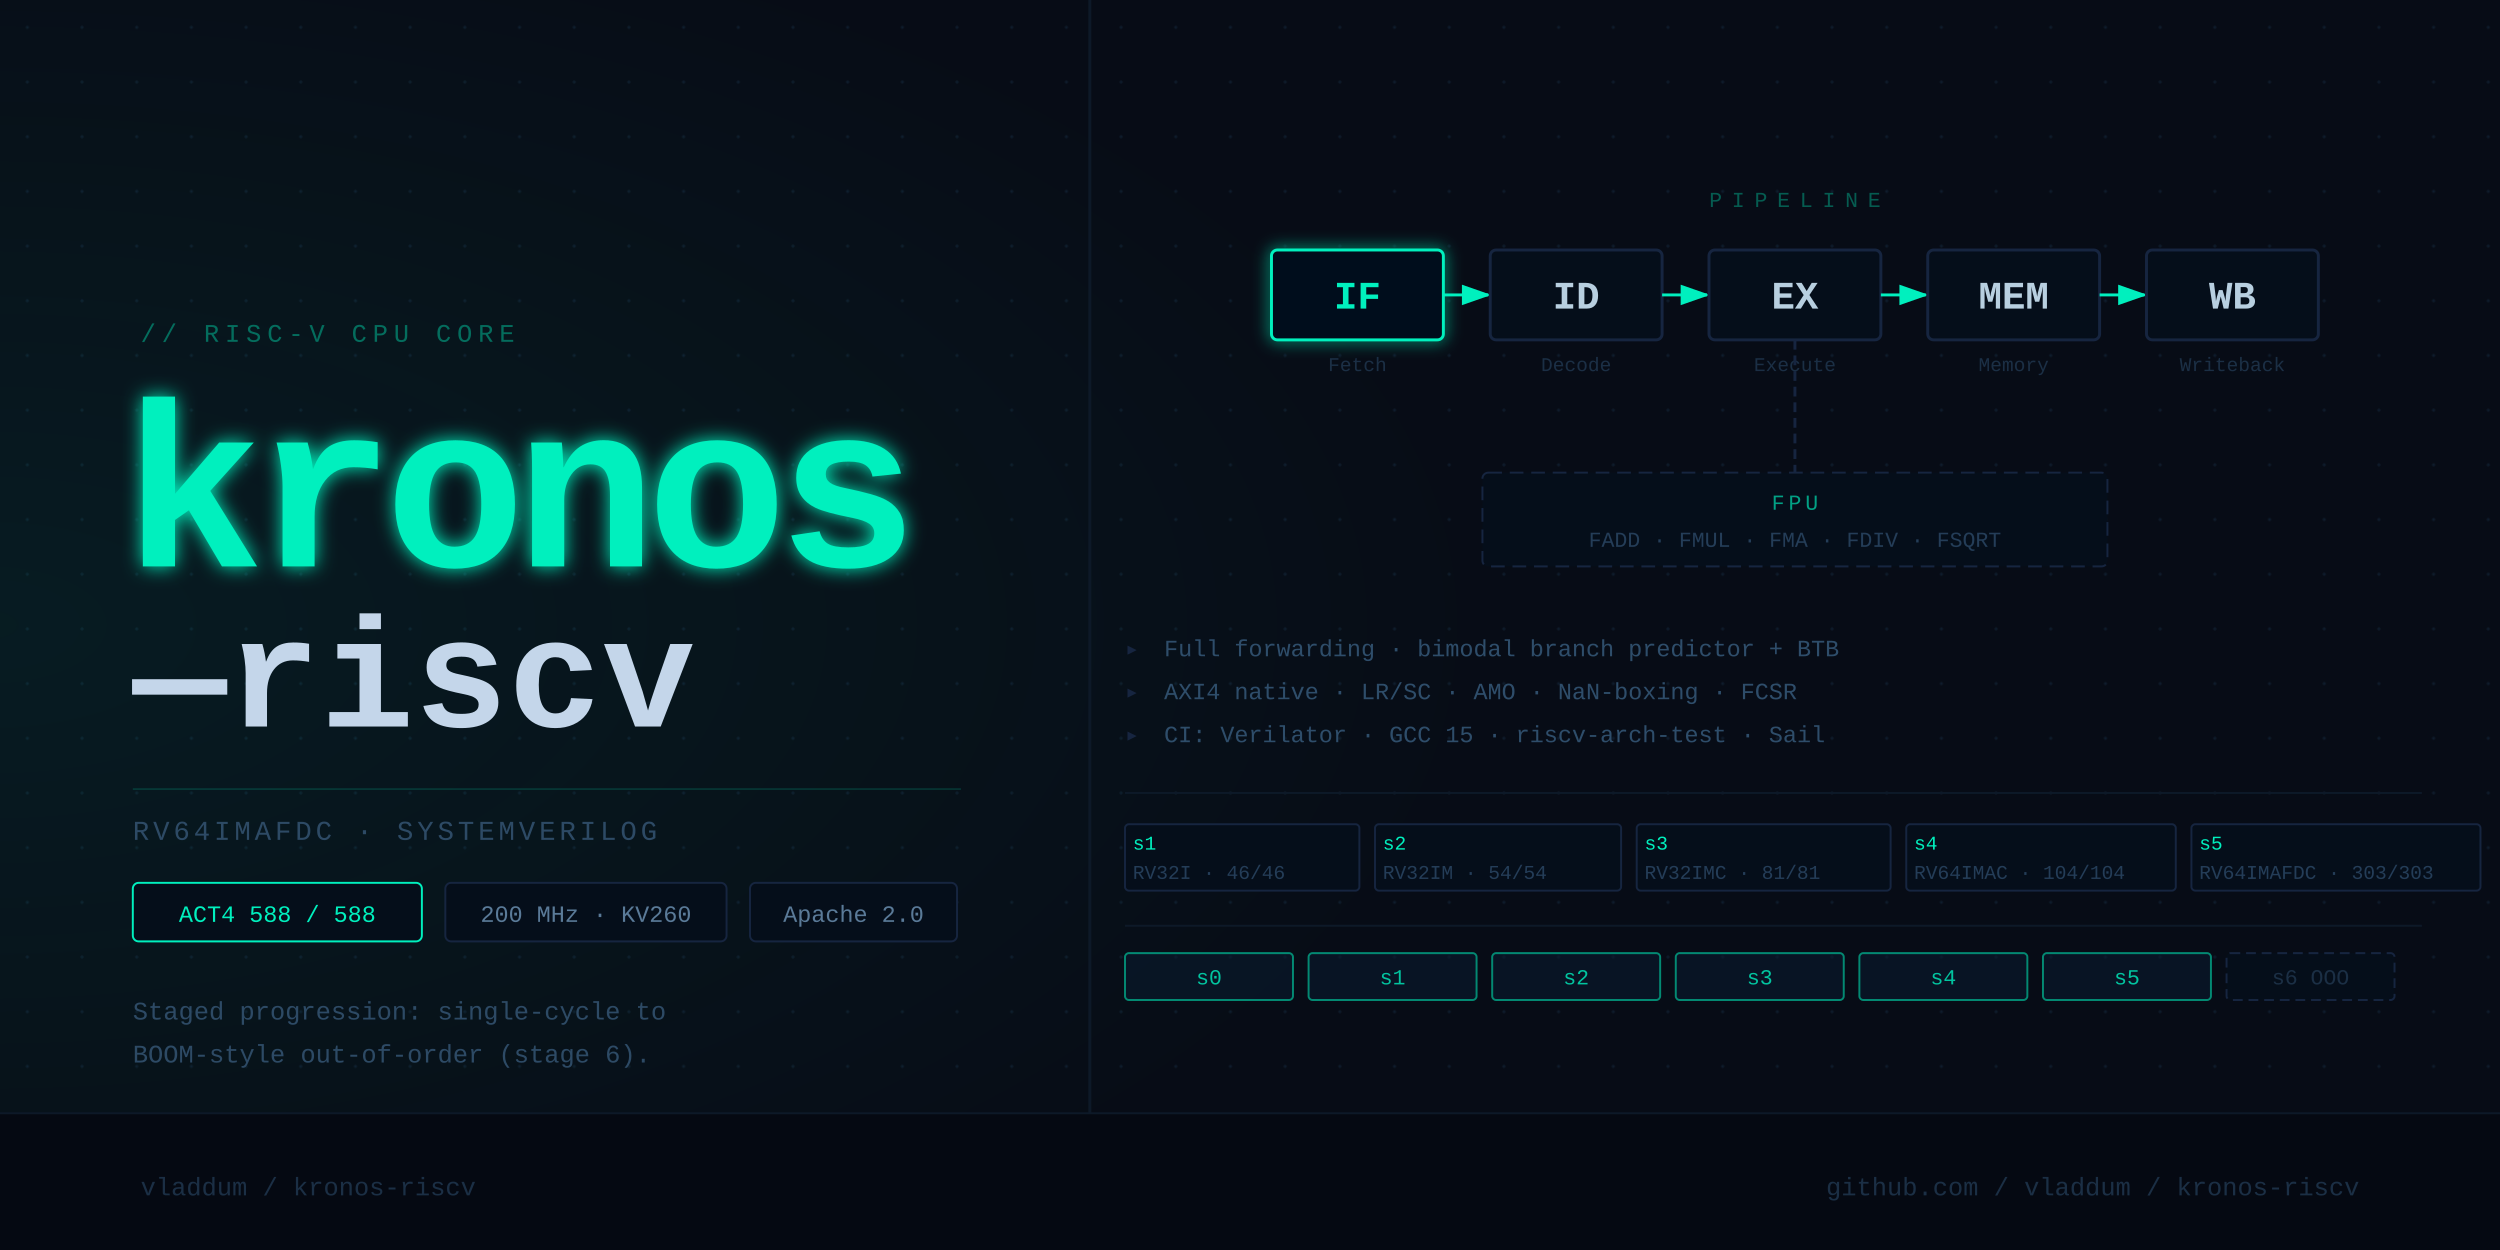
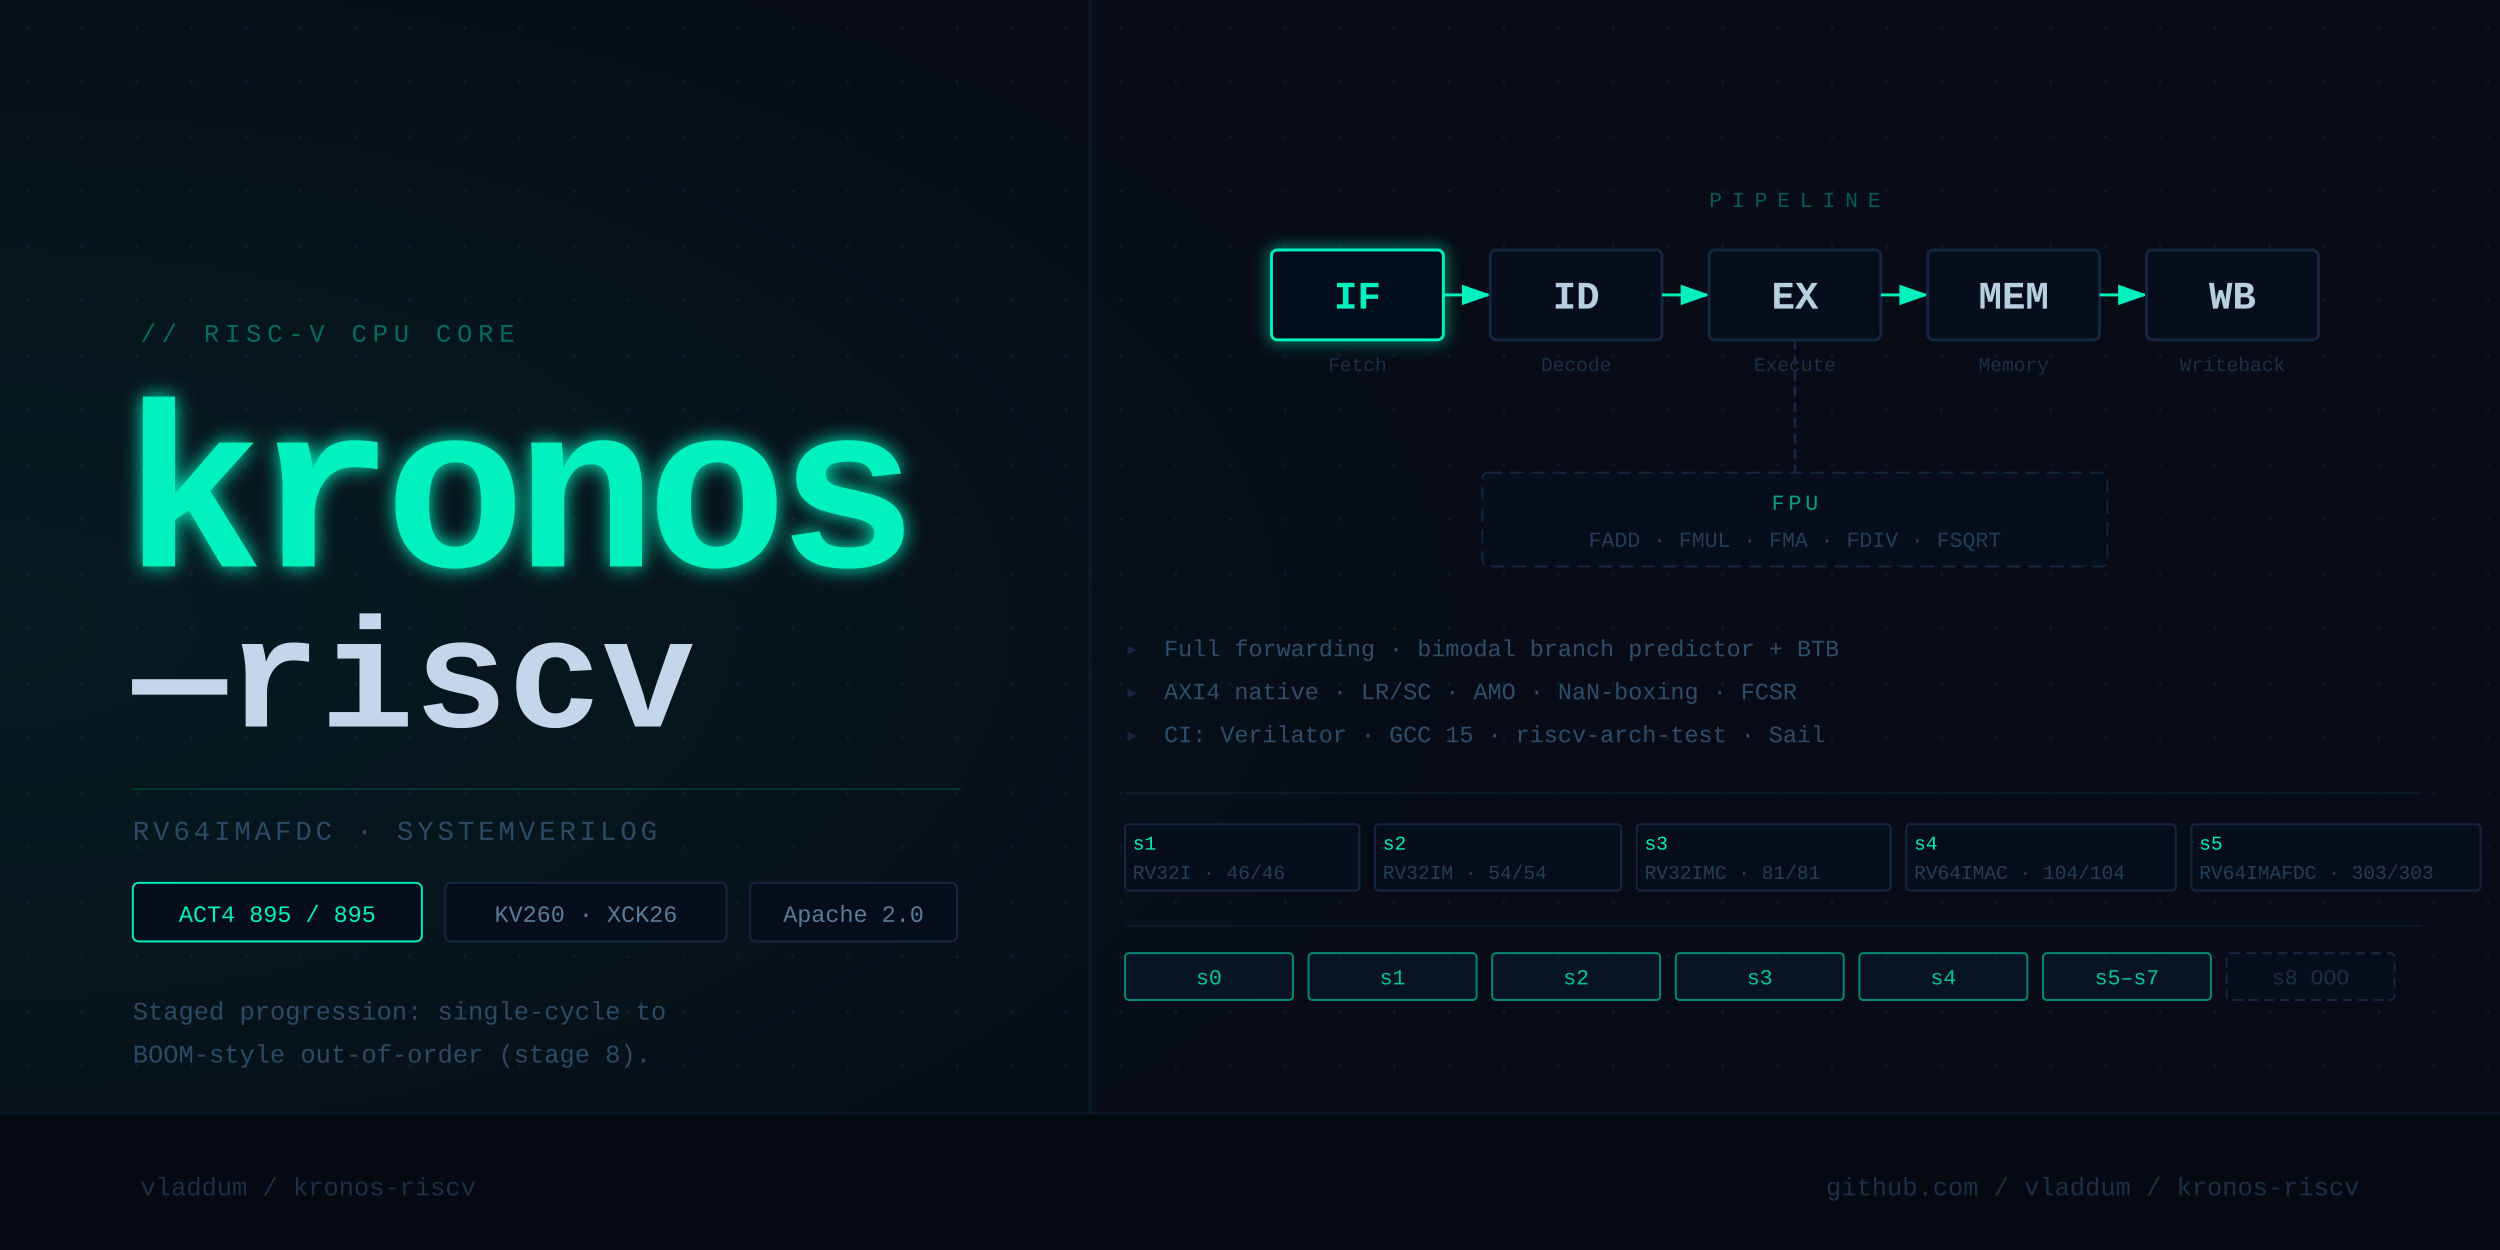
<svg xmlns="http://www.w3.org/2000/svg" viewBox="0 0 1280 640" width="1280" height="640">
  <defs>
    <pattern id="dots" width="28" height="28" patternUnits="userSpaceOnUse">
      <circle cx="14" cy="14" r="0.85" fill="#0d1928" />
    </pattern>
    <marker id="arr" viewBox="0 0 10 7" markerWidth="10" markerHeight="7" refX="9" refY="3.5" orient="auto">
      <polygon points="0,0 10,3.5 0,7" fill="#00f0be" />
    </marker>
    <filter id="tglow" x="-25%" y="-25%" width="150%" height="150%">
      <feGaussianBlur in="SourceGraphic" stdDeviation="5" result="b" />
      <feMerge>
        <feMergeNode in="b" />
        <feMergeNode in="SourceGraphic" />
      </feMerge>
    </filter>
    <filter id="boxglow" x="-40%" y="-40%" width="180%" height="180%">
      <feGaussianBlur in="SourceGraphic" stdDeviation="4" result="b" />
      <feMerge>
        <feMergeNode in="b" />
        <feMergeNode in="SourceGraphic" />
      </feMerge>
    </filter>
    <radialGradient id="gleft" cx="0" cy="0.5" r="0.6" gradientUnits="objectBoundingBox">
      <stop offset="0%" stop-color="#00f0be" stop-opacity="0.07" />
      <stop offset="100%" stop-color="#00f0be" stop-opacity="0" />
    </radialGradient>
  </defs>
  <rect width="1280" height="640" fill="#070c16" />
  <rect width="1280" height="640" fill="url(#dots)" />
  <rect width="1280" height="640" fill="url(#gleft)" />
  <line x1="558" y1="0" x2="558" y2="570" stroke="#0d1928" stroke-width="1.5" />
  <text x="72" y="175" font-family="'Courier New','Lucida Console',monospace" font-size="13" letter-spacing="3" fill="#00f0be" opacity="0.4">// RISC-V CPU CORE</text>
  <text x="63" y="290" font-family="'Courier New','Lucida Console',monospace" font-size="120" font-weight="700" letter-spacing="-5" fill="#00f0be" filter="url(#tglow)">kronos</text>
  <text x="68" y="372" font-family="'Courier New','Lucida Console',monospace" font-size="80" font-weight="700" fill="#c4d6ea">—riscv</text>
  <line x1="68" y1="404" x2="492" y2="404" stroke="#00f0be" stroke-width="0.75" opacity="0.18" />
  <text x="68" y="430" font-family="'Courier New',monospace" font-size="14" letter-spacing="2" fill="#2d4a65">RV64IMAFDС · SYSTEMVERILOG</text>
  <rect x="68" y="452" width="148" height="30" rx="3" fill="#050e1a" stroke="#00f0be" stroke-width="1" />
-   <text x="142" y="472" font-family="'Courier New',monospace" font-size="12" fill="#00f0be" text-anchor="middle">ACT4  588 / 588</text>
+   <text x="142" y="472" font-family="'Courier New',monospace" font-size="12" fill="#00f0be" text-anchor="middle">ACT4  895 / 895</text>
  <rect x="228" y="452" width="144" height="30" rx="3" fill="#050e1a" stroke="#162540" stroke-width="1" />
-   <text x="300" y="472" font-family="'Courier New',monospace" font-size="12" fill="#5a7a98" text-anchor="middle">200 MHz · KV260</text>
+   <text x="300" y="472" font-family="'Courier New',monospace" font-size="12" fill="#5a7a98" text-anchor="middle">KV260 · XCK26</text>
  <rect x="384" y="452" width="106" height="30" rx="3" fill="#050e1a" stroke="#162540" stroke-width="1" />
  <text x="437" y="472" font-family="'Courier New',monospace" font-size="12" fill="#5a7a98" text-anchor="middle">Apache 2.0</text>
  <text x="68" y="522" font-family="'Courier New',monospace" font-size="13" fill="#2d4a65">Staged progression: single-cycle to</text>
-   <text x="68" y="544" font-family="'Courier New',monospace" font-size="13" fill="#2d4a65">BOOM-style out-of-order (stage 6).</text>
+   <text x="68" y="544" font-family="'Courier New',monospace" font-size="13" fill="#2d4a65">BOOM-style out-of-order (stage 8).</text>
  <text x="919" y="106" font-family="'Courier New',monospace" font-size="11" letter-spacing="5" fill="#00f0be" text-anchor="middle" opacity="0.35">PIPELINE</text>
  <rect x="651" y="128" width="88" height="46" rx="3" fill="#050e1a" stroke="#00f0be" stroke-width="1.5" filter="url(#boxglow)" />
  <text x="695" y="158" font-family="'Courier New',monospace" font-size="20" font-weight="700" fill="#00f0be" text-anchor="middle">IF</text>
  <line x1="739" y1="151" x2="762" y2="151" stroke="#00f0be" stroke-width="1.5" marker-end="url(#arr)" />
  <rect x="763" y="128" width="88" height="46" rx="3" fill="#050e1a" stroke="#162540" stroke-width="1.5" />
  <text x="807" y="158" font-family="'Courier New',monospace" font-size="20" font-weight="700" fill="#b8cfe0" text-anchor="middle">ID</text>
  <line x1="851" y1="151" x2="874" y2="151" stroke="#00f0be" stroke-width="1.5" marker-end="url(#arr)" />
  <rect x="875" y="128" width="88" height="46" rx="3" fill="#050e1a" stroke="#162540" stroke-width="1.5" />
  <text x="919" y="158" font-family="'Courier New',monospace" font-size="20" font-weight="700" fill="#b8cfe0" text-anchor="middle">EX</text>
  <line x1="963" y1="151" x2="986" y2="151" stroke="#00f0be" stroke-width="1.5" marker-end="url(#arr)" />
  <rect x="987" y="128" width="88" height="46" rx="3" fill="#050e1a" stroke="#162540" stroke-width="1.5" />
  <text x="1031" y="158" font-family="'Courier New',monospace" font-size="20" font-weight="700" fill="#b8cfe0" text-anchor="middle">MEM</text>
  <line x1="1075" y1="151" x2="1098" y2="151" stroke="#00f0be" stroke-width="1.5" marker-end="url(#arr)" />
  <rect x="1099" y="128" width="88" height="46" rx="3" fill="#050e1a" stroke="#162540" stroke-width="1.5" />
  <text x="1143" y="158" font-family="'Courier New',monospace" font-size="20" font-weight="700" fill="#b8cfe0" text-anchor="middle">WB</text>
  <text x="695" y="190" font-family="'Courier New',monospace" font-size="10" fill="#1b2f45" text-anchor="middle">Fetch</text>
  <text x="807" y="190" font-family="'Courier New',monospace" font-size="10" fill="#1b2f45" text-anchor="middle">Decode</text>
  <text x="919" y="190" font-family="'Courier New',monospace" font-size="10" fill="#1b2f45" text-anchor="middle">Execute</text>
  <text x="1031" y="190" font-family="'Courier New',monospace" font-size="10" fill="#1b2f45" text-anchor="middle">Memory</text>
  <text x="1143" y="190" font-family="'Courier New',monospace" font-size="10" fill="#1b2f45" text-anchor="middle">Writeback</text>
  <line x1="919" y1="174" x2="919" y2="242" stroke="#162540" stroke-width="1.5" stroke-dasharray="5,3" />
  <rect x="759" y="242" width="320" height="48" rx="3" fill="#050e1a" stroke="#162540" stroke-width="1" stroke-dasharray="7,4" />
  <text x="919" y="261" font-family="'Courier New',monospace" font-size="11" letter-spacing="2" fill="#00f0be" text-anchor="middle" opacity="0.65">FPU</text>
  <text x="919" y="280" font-family="'Courier New',monospace" font-size="11" fill="#243d58" text-anchor="middle">FADD · FMUL · FMA · FDIV · FSQRT</text>
  <text x="576" y="336" font-family="'Courier New',monospace" font-size="12" fill="#162540">▸</text>
  <text x="596" y="336" font-family="'Courier New',monospace" font-size="12" fill="#2e4d6a">Full forwarding · bimodal branch predictor + BTB</text>
  <text x="576" y="358" font-family="'Courier New',monospace" font-size="12" fill="#162540">▸</text>
  <text x="596" y="358" font-family="'Courier New',monospace" font-size="12" fill="#2e4d6a">AXI4 native · LR/SC · AMO · NaN-boxing · FCSR</text>
  <text x="576" y="380" font-family="'Courier New',monospace" font-size="12" fill="#162540">▸</text>
  <text x="596" y="380" font-family="'Courier New',monospace" font-size="12" fill="#2e4d6a">CI: Verilator · GCC 15 · riscv-arch-test · Sail</text>
  <line x1="576" y1="406" x2="1240" y2="406" stroke="#0d1928" stroke-width="1" />
  <rect x="576" y="422" width="120" height="34" rx="2" fill="#050e1a" stroke="#162540" stroke-width="1" />
  <text x="580" y="435" font-family="'Courier New',monospace" font-size="10" fill="#00f0be">s1</text>
  <text x="580" y="450" font-family="'Courier New',monospace" font-size="10" fill="#243d58">RV32I · 46/46</text>
  <rect x="704" y="422" width="126" height="34" rx="2" fill="#050e1a" stroke="#162540" stroke-width="1" />
  <text x="708" y="435" font-family="'Courier New',monospace" font-size="10" fill="#00f0be">s2</text>
  <text x="708" y="450" font-family="'Courier New',monospace" font-size="10" fill="#243d58">RV32IM · 54/54</text>
  <rect x="838" y="422" width="130" height="34" rx="2" fill="#050e1a" stroke="#162540" stroke-width="1" />
  <text x="842" y="435" font-family="'Courier New',monospace" font-size="10" fill="#00f0be">s3</text>
  <text x="842" y="450" font-family="'Courier New',monospace" font-size="10" fill="#243d58">RV32IMC · 81/81</text>
  <rect x="976" y="422" width="138" height="34" rx="2" fill="#050e1a" stroke="#162540" stroke-width="1" />
  <text x="980" y="435" font-family="'Courier New',monospace" font-size="10" fill="#00f0be">s4</text>
  <text x="980" y="450" font-family="'Courier New',monospace" font-size="10" fill="#243d58">RV64IMAC · 104/104</text>
  <rect x="1122" y="422" width="148" height="34" rx="2" fill="#050e1a" stroke="#162540" stroke-width="1" />
  <text x="1126" y="435" font-family="'Courier New',monospace" font-size="10" fill="#00f0be">s5</text>
  <text x="1126" y="450" font-family="'Courier New',monospace" font-size="10" fill="#243d58">RV64IMAFDC · 303/303</text>
  <line x1="576" y1="474" x2="1240" y2="474" stroke="#0d1928" stroke-width="1" />
  <rect x="576" y="488" width="86" height="24" rx="2" fill="#0a1c30" stroke="#00f0be" stroke-width="1" opacity="0.55" />
  <text x="619" y="504" font-family="'Courier New',monospace" font-size="11" fill="#00f0be" text-anchor="middle" opacity="0.8">s0</text>
  <rect x="670" y="488" width="86" height="24" rx="2" fill="#0a1c30" stroke="#00f0be" stroke-width="1" opacity="0.55" />
  <text x="713" y="504" font-family="'Courier New',monospace" font-size="11" fill="#00f0be" text-anchor="middle" opacity="0.8">s1</text>
  <rect x="764" y="488" width="86" height="24" rx="2" fill="#0a1c30" stroke="#00f0be" stroke-width="1" opacity="0.55" />
  <text x="807" y="504" font-family="'Courier New',monospace" font-size="11" fill="#00f0be" text-anchor="middle" opacity="0.8">s2</text>
  <rect x="858" y="488" width="86" height="24" rx="2" fill="#0a1c30" stroke="#00f0be" stroke-width="1" opacity="0.55" />
  <text x="901" y="504" font-family="'Courier New',monospace" font-size="11" fill="#00f0be" text-anchor="middle" opacity="0.8">s3</text>
  <rect x="952" y="488" width="86" height="24" rx="2" fill="#0a1c30" stroke="#00f0be" stroke-width="1" opacity="0.55" />
  <text x="995" y="504" font-family="'Courier New',monospace" font-size="11" fill="#00f0be" text-anchor="middle" opacity="0.8">s4</text>
  <rect x="1046" y="488" width="86" height="24" rx="2" fill="#0a1c30" stroke="#00f0be" stroke-width="1" opacity="0.55" />
-   <text x="1089" y="504" font-family="'Courier New',monospace" font-size="11" fill="#00f0be" text-anchor="middle" opacity="0.8">s5</text>
+   <text x="1089" y="504" font-family="'Courier New',monospace" font-size="11" fill="#00f0be" text-anchor="middle" opacity="0.8">s5–s7</text>
  <rect x="1140" y="488" width="86" height="24" rx="2" fill="#050e1a" stroke="#162540" stroke-width="1" stroke-dasharray="5,3" />
-   <text x="1183" y="504" font-family="'Courier New',monospace" font-size="11" fill="#1b2f45" text-anchor="middle">s6 OOO</text>
+   <text x="1183" y="504" font-family="'Courier New',monospace" font-size="11" fill="#1b2f45" text-anchor="middle">s8 OOO</text>
  <rect x="0" y="570" width="1280" height="70" fill="#050912" />
  <line x1="0" y1="570" x2="1280" y2="570" stroke="#0d1928" stroke-width="1" />
  <text x="72" y="612" font-family="'Courier New',monospace" font-size="13" fill="#1b2f45">vladdum / kronos-riscv</text>
  <text x="1208" y="612" font-family="'Courier New',monospace" font-size="13" fill="#1b2f45" text-anchor="end">github.com / vladdum / kronos-riscv</text>
</svg>
